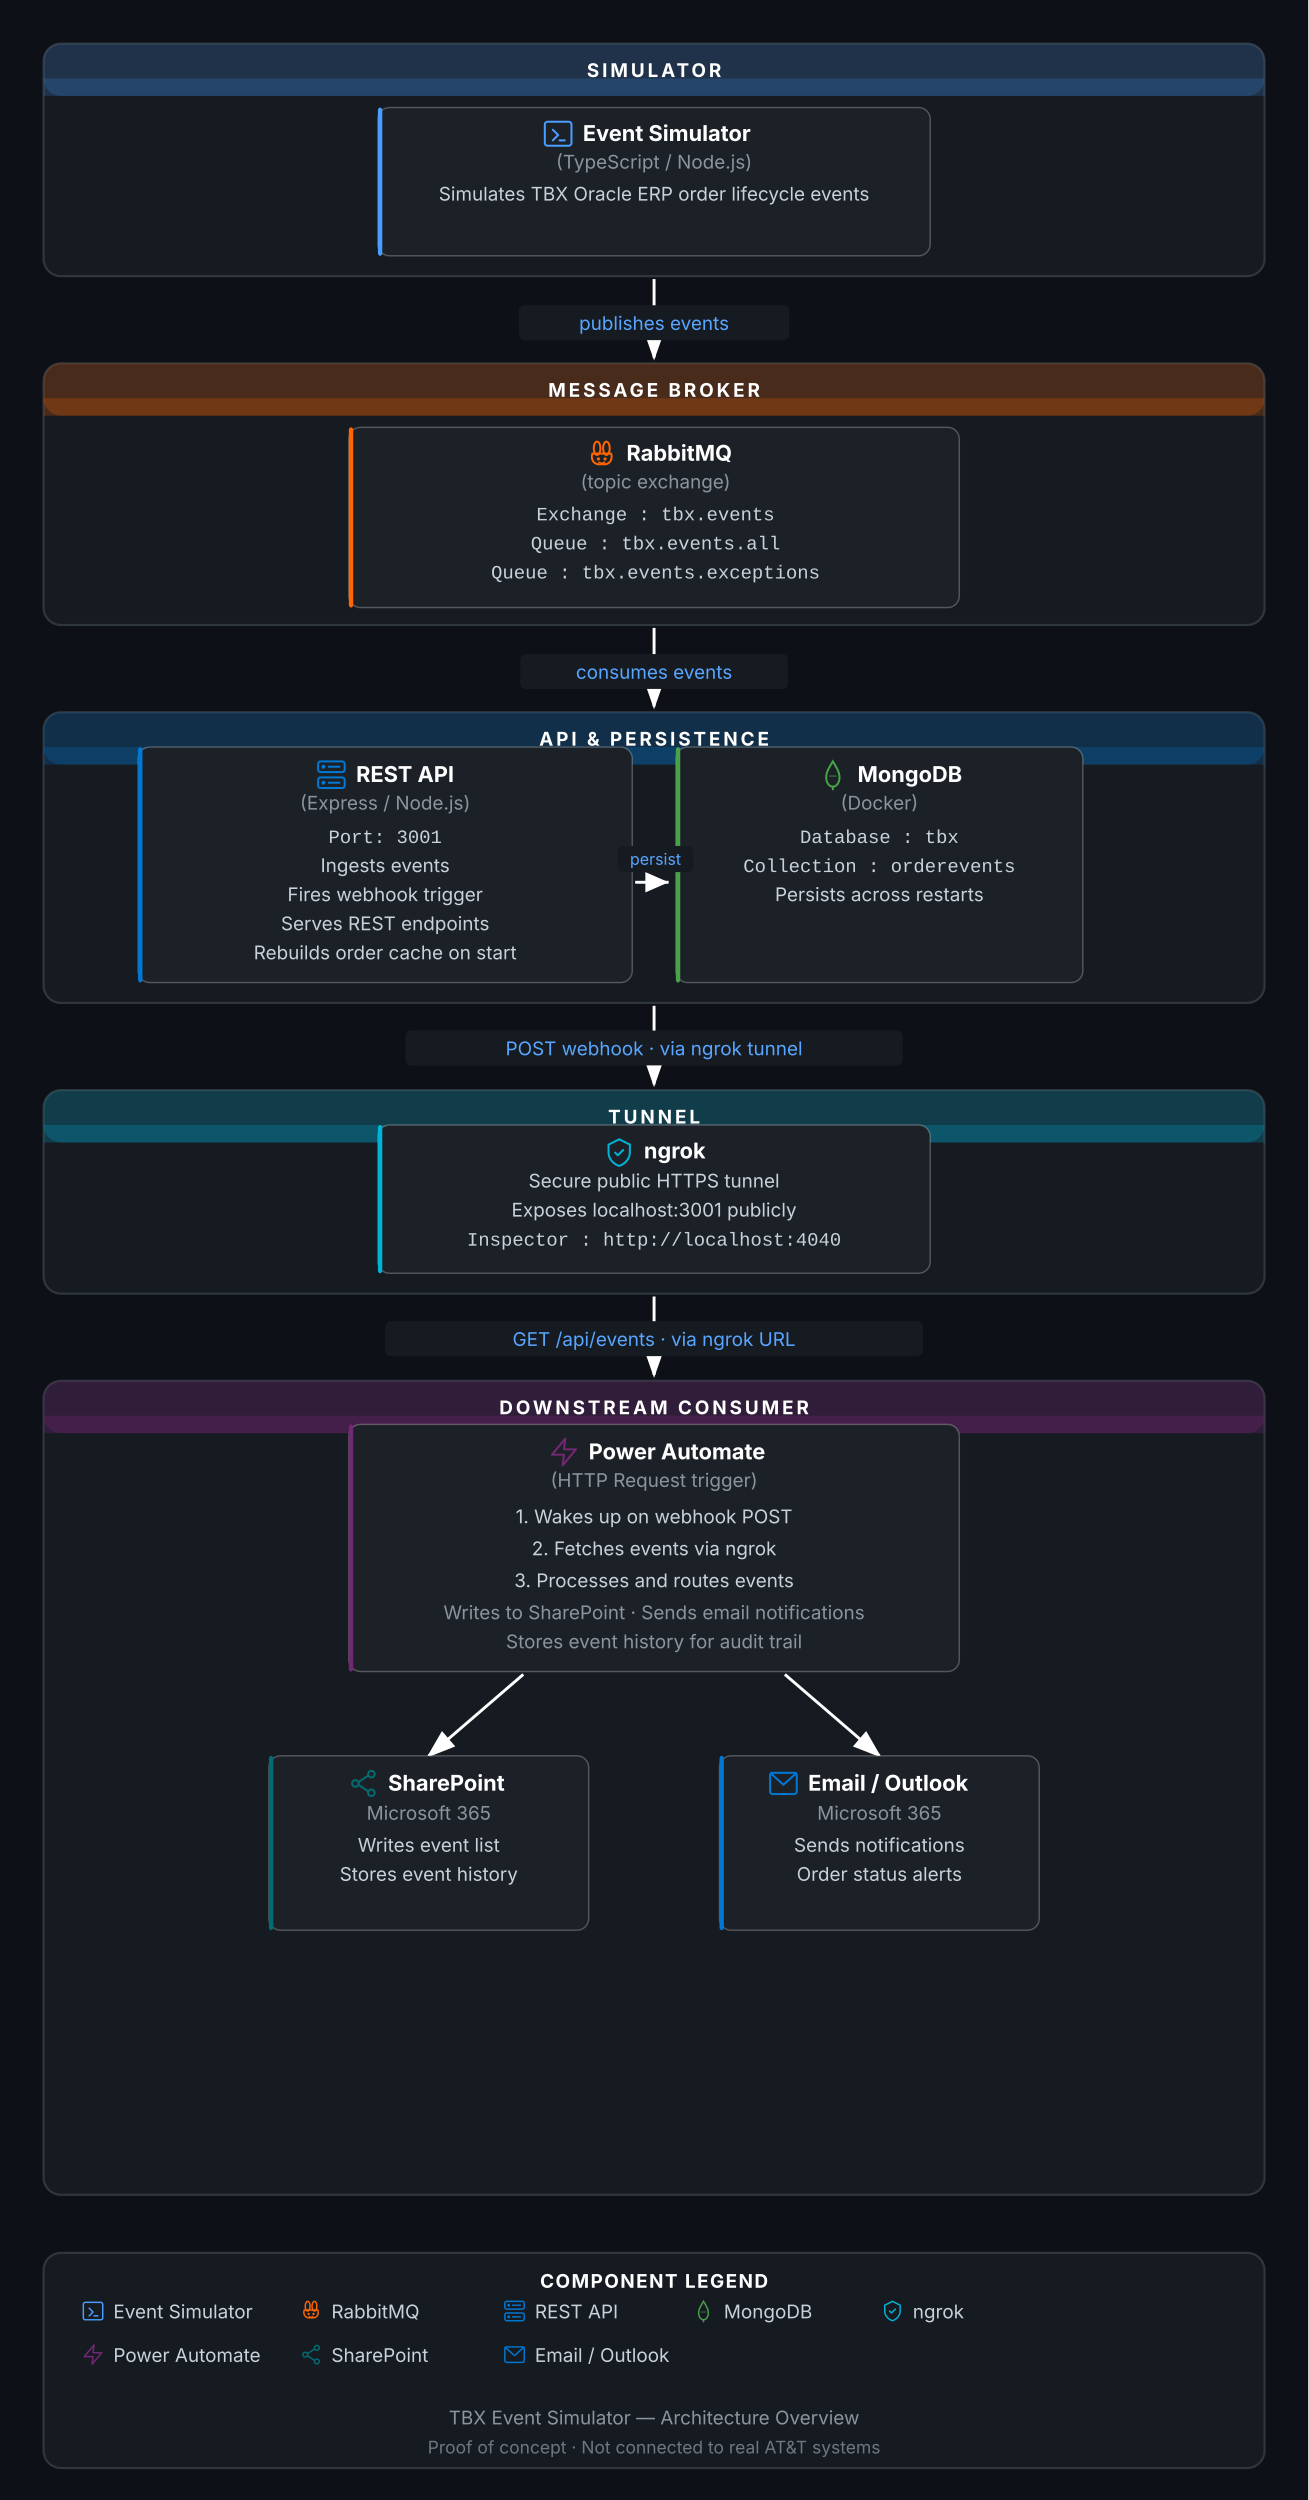
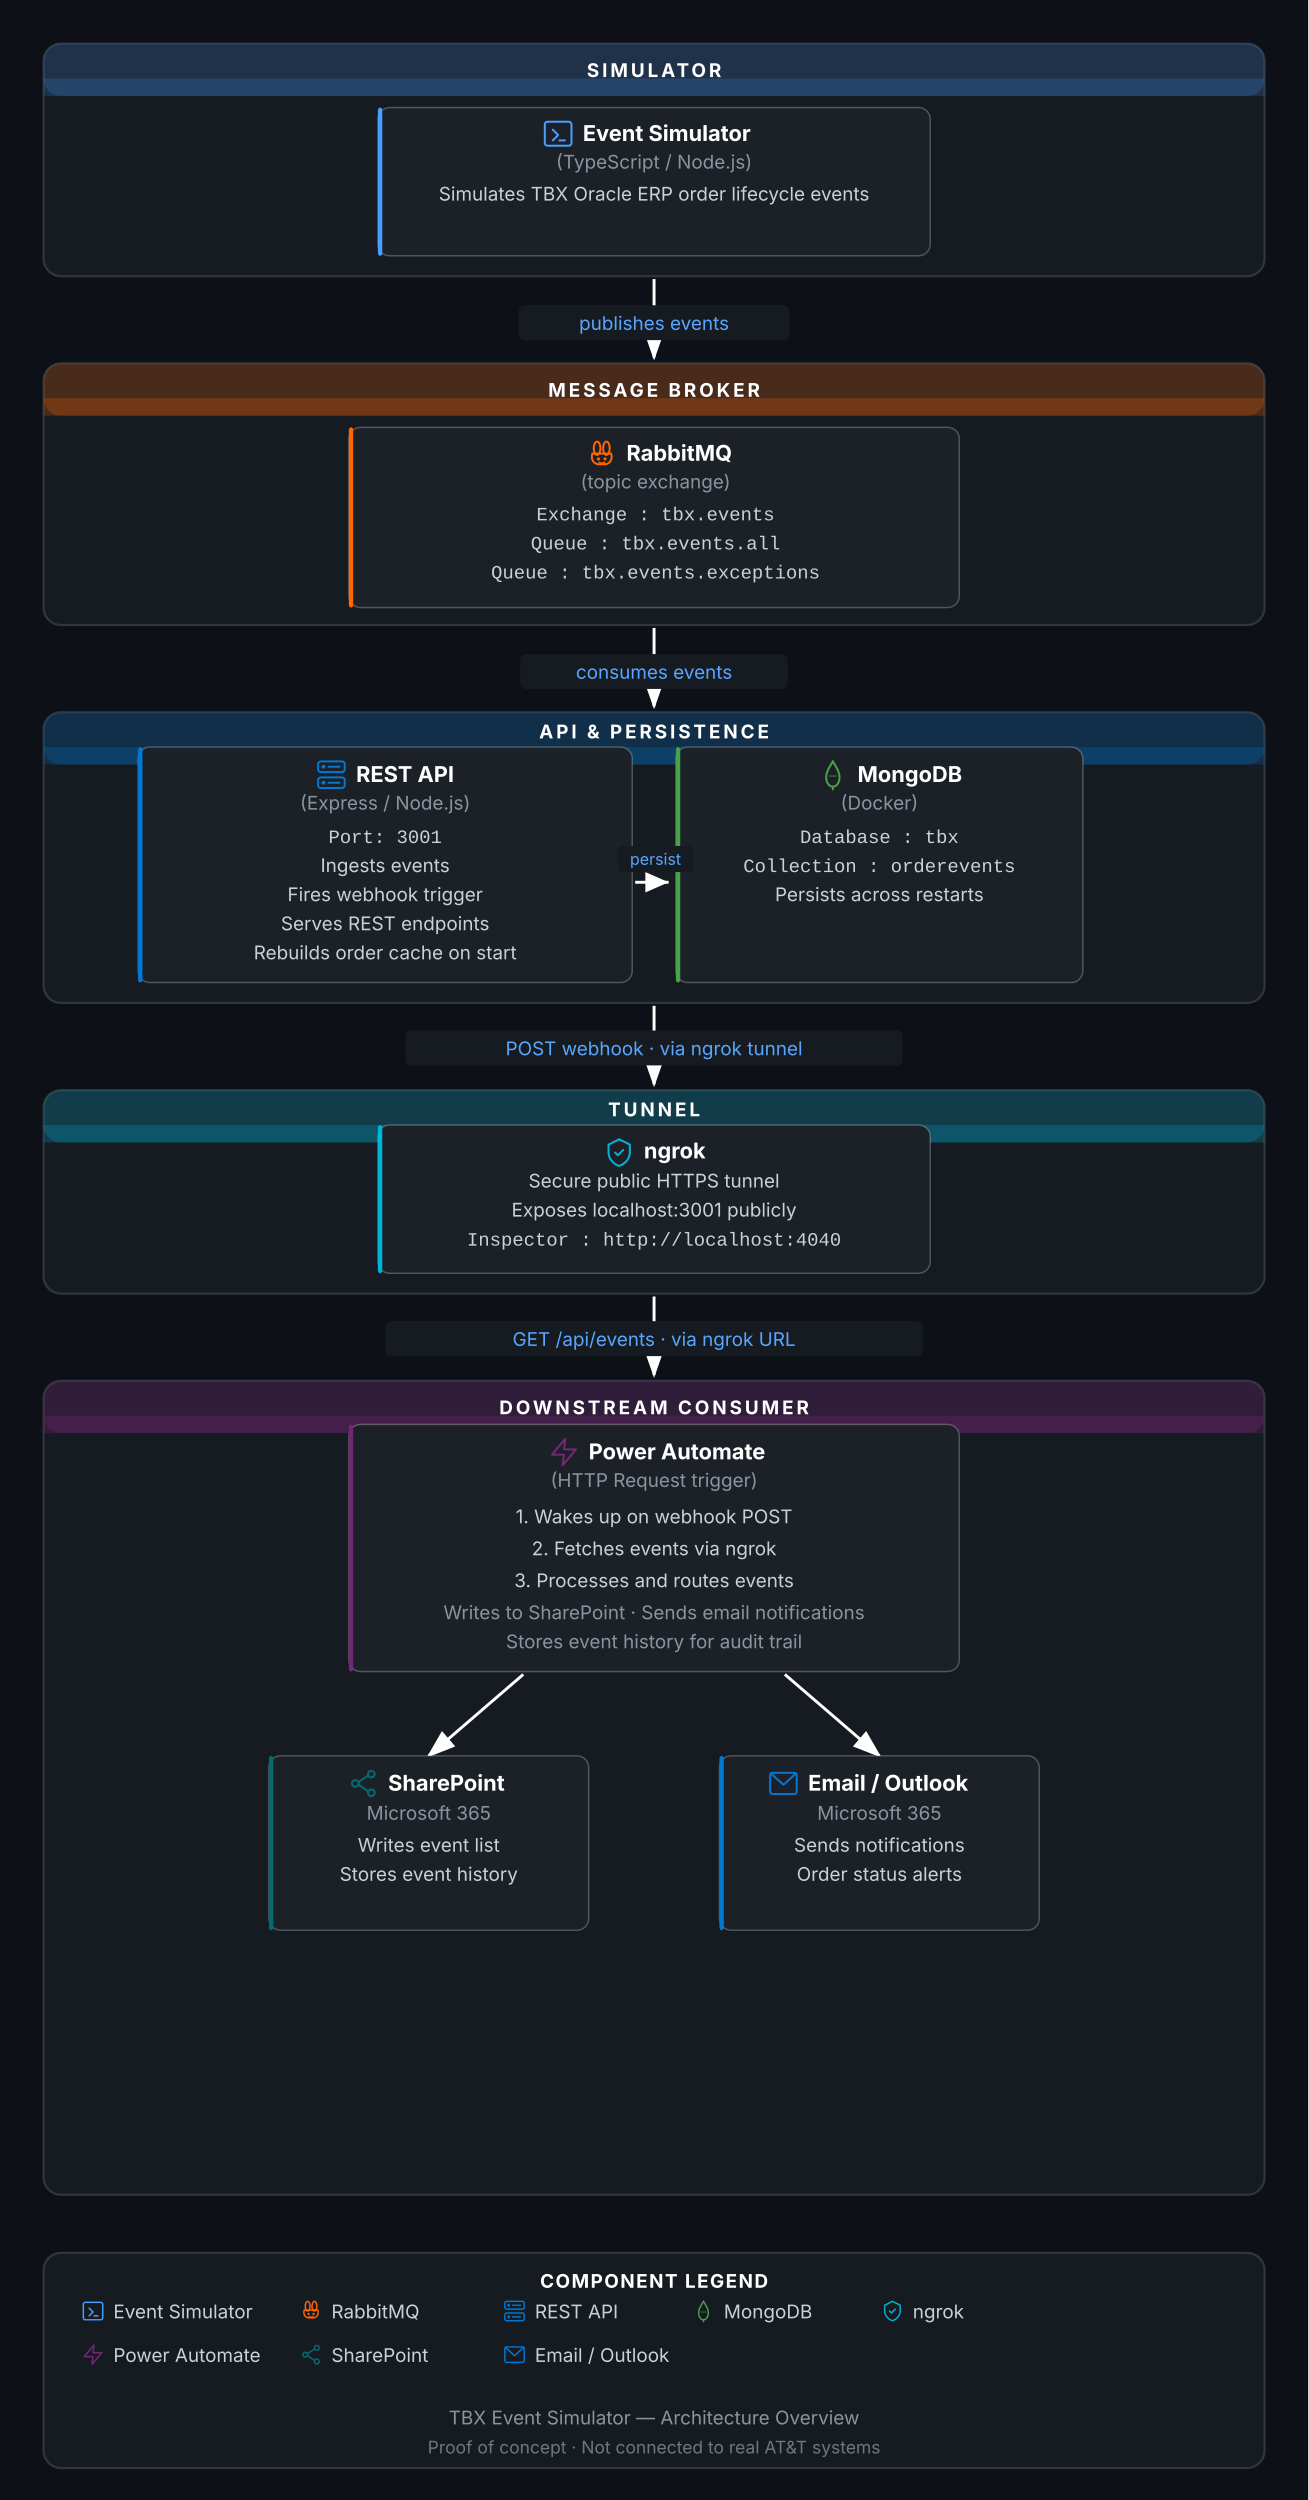
<svg xmlns="http://www.w3.org/2000/svg" viewBox="0 0 900 1720" width="900" height="1720" font-family="'Segoe UI', 'Inter', 'Helvetica Neue', Arial, sans-serif">
  <defs>
    <marker id="arrowDown" markerWidth="10" markerHeight="7" refX="9" refY="3.5" orient="auto">
      <polygon points="0 0, 10 3.5, 0 7" fill="#ffffff" />
    </marker>
    <marker id="arrowRight" markerWidth="8" markerHeight="7" refX="8" refY="3.5" orient="auto">
      <polygon points="0 0, 8 3.5, 0 7" fill="#ffffff" />
    </marker>
    <symbol id="icon-terminal" viewBox="0 0 24 24">
      <rect x="2" y="3" width="20" height="18" rx="2" fill="none" stroke="currentColor" stroke-width="1.5" />
      <polyline points="8,9 12,13 8,17" fill="none" stroke="currentColor" stroke-width="1.5" stroke-linecap="round" stroke-linejoin="round" />
      <line x1="13" y1="17" x2="17" y2="17" stroke="currentColor" stroke-width="1.5" stroke-linecap="round" />
    </symbol>
    <symbol id="icon-rabbit" viewBox="0 0 24 24">
      <ellipse cx="8.5" cy="7" rx="2.5" ry="5" fill="none" stroke="currentColor" stroke-width="1.5" />
      <ellipse cx="15.5" cy="7" rx="2.5" ry="5" fill="none" stroke="currentColor" stroke-width="1.5" />
      <path d="M5 11 C4 13.5 4.5 18 9 19 L15 19 C19.5 18 20 13.5 19 11 Z" fill="none" stroke="currentColor" stroke-width="1.5" />
      <circle cx="9.5" cy="15" r="1.2" fill="currentColor" />
      <circle cx="14.5" cy="15" r="1.2" fill="currentColor" />
      <path d="M10 17.5 Q12 19 14 17.5" fill="none" stroke="currentColor" stroke-width="1.2" stroke-linecap="round" />
    </symbol>
    <symbol id="icon-server" viewBox="0 0 24 24">
      <rect x="2" y="2" width="20" height="8" rx="2" fill="none" stroke="currentColor" stroke-width="1.5" />
      <rect x="2" y="14" width="20" height="8" rx="2" fill="none" stroke="currentColor" stroke-width="1.5" />
      <circle cx="6" cy="6" r="1.5" fill="currentColor" />
      <circle cx="6" cy="18" r="1.5" fill="currentColor" />
      <line x1="10" y1="6" x2="18" y2="6" stroke="currentColor" stroke-width="1.5" stroke-linecap="round" />
      <line x1="10" y1="18" x2="18" y2="18" stroke="currentColor" stroke-width="1.5" stroke-linecap="round" />
    </symbol>
    <symbol id="icon-mongodb" viewBox="0 0 24 24">
      <path d="M12 2 C10 5.5 7 9.5 7 14 C7 17.9 9.2 21 12 21 C14.8 21 17 17.9 17 14 C17 9.5 14 5.5 12 2 Z" fill="none" stroke="currentColor" stroke-width="1.5" />
      <line x1="12" y1="21" x2="12" y2="23" stroke="currentColor" stroke-width="1.5" stroke-linecap="round" />
      <line x1="9.5" y1="13" x2="14.5" y2="13" stroke="currentColor" stroke-width="1" stroke-linecap="round" opacity="0.6" />
    </symbol>
    <symbol id="icon-shield" viewBox="0 0 24 24">
      <path d="M12 2 L4 6 L4 12 C4 16.4 7.4 20.5 12 22 C16.6 20.5 20 16.4 20 12 L20 6 Z" fill="none" stroke="currentColor" stroke-width="1.5" />
      <polyline points="9,12 11,14 15,10" fill="none" stroke="currentColor" stroke-width="1.5" stroke-linecap="round" stroke-linejoin="round" />
    </symbol>
    <symbol id="icon-lightning" viewBox="0 0 24 24">
      <polygon points="13,2 3,14 12,14 11,22 21,10 12,10" fill="none" stroke="currentColor" stroke-width="1.5" stroke-linejoin="round" />
    </symbol>
    <symbol id="icon-sharepoint" viewBox="0 0 24 24">
      <circle cx="18" cy="5" r="2.5" fill="none" stroke="currentColor" stroke-width="1.5" />
      <circle cx="6" cy="12" r="2.5" fill="none" stroke="currentColor" stroke-width="1.5" />
      <circle cx="18" cy="19" r="2.5" fill="none" stroke="currentColor" stroke-width="1.5" />
      <line x1="8.4" y1="10.9" x2="15.6" y2="6.1" stroke="currentColor" stroke-width="1.5" stroke-linecap="round" />
      <line x1="8.4" y1="13.1" x2="15.6" y2="17.9" stroke="currentColor" stroke-width="1.5" stroke-linecap="round" />
    </symbol>
    <symbol id="icon-email" viewBox="0 0 24 24">
      <rect x="2" y="4" width="20" height="16" rx="2" fill="none" stroke="currentColor" stroke-width="1.5" />
      <polyline points="2,4 12,13 22,4" fill="none" stroke="currentColor" stroke-width="1.5" stroke-linejoin="round" />
    </symbol>
  </defs>
  <rect width="900" height="1720" fill="#0d1117" />
  <rect x="30" y="30" width="840" height="160" rx="12" fill="#161b22" stroke="#30363d" stroke-width="1.5" />
  <rect x="30" y="30" width="840" height="36" rx="12" fill="rgba(74,158,255,0.18)" />
  <rect x="30" y="54" width="840" height="12" fill="rgba(74,158,255,0.18)" />
  <text x="450" y="53" text-anchor="middle" font-size="13" font-weight="700" fill="#ffffff" letter-spacing="2">SIMULATOR</text>
  <rect x="260" y="74" width="380" height="102" rx="8" fill="#1c2128" stroke="rgba(255,255,255,0.25)" stroke-width="1" />
  <rect x="260" y="74" width="3" height="102" rx="2" fill="#4a9eff" />
  <use href="#icon-terminal" x="373" y="81" width="22" height="22" color="#4a9eff" />
  <text x="401" y="97" text-anchor="start" font-size="15" font-weight="700" fill="#ffffff">Event Simulator</text>
  <text x="450" y="116" text-anchor="middle" font-size="13" fill="#8b949e">(TypeScript / Node.js)</text>
  <text x="450" y="138" text-anchor="middle" font-size="13" fill="#c9d1d9">Simulates TBX Oracle ERP order lifecycle events</text>
  <line x1="450" y1="192" x2="450" y2="246" stroke="#ffffff" stroke-width="2" marker-end="url(#arrowDown)" />
  <rect x="357" y="210" width="186" height="24" rx="4" fill="#161b22" />
  <text x="450" y="227" text-anchor="middle" font-size="13" fill="#58a6ff">publishes events</text>
  <rect x="30" y="250" width="840" height="180" rx="12" fill="#161b22" stroke="#30363d" stroke-width="1.5" />
  <rect x="30" y="250" width="840" height="36" rx="12" fill="rgba(255,102,0,0.22)" />
  <rect x="30" y="274" width="840" height="12" fill="rgba(255,102,0,0.22)" />
  <text x="450" y="273" text-anchor="middle" font-size="13" font-weight="700" fill="#ffffff" letter-spacing="2">MESSAGE BROKER</text>
  <rect x="240" y="294" width="420" height="124" rx="8" fill="#1c2128" stroke="rgba(255,255,255,0.25)" stroke-width="1" />
  <rect x="240" y="294" width="3" height="124" rx="2" fill="#FF6600" />
  <use href="#icon-rabbit" x="403" y="302" width="22" height="22" color="#FF6600" />
  <text x="431" y="317" text-anchor="start" font-size="15" font-weight="700" fill="#ffffff">RabbitMQ</text>
  <text x="451" y="336" text-anchor="middle" font-size="13" fill="#8b949e">(topic exchange)</text>
  <text x="451" y="358" text-anchor="middle" font-size="13" fill="#c9d1d9" font-family="'Courier New', Courier, monospace">Exchange : tbx.events</text>
  <text x="451" y="378" text-anchor="middle" font-size="13" fill="#c9d1d9" font-family="'Courier New', Courier, monospace">Queue    : tbx.events.all</text>
  <text x="451" y="398" text-anchor="middle" font-size="13" fill="#c9d1d9" font-family="'Courier New', Courier, monospace">Queue    : tbx.events.exceptions</text>
  <line x1="450" y1="432" x2="450" y2="486" stroke="#ffffff" stroke-width="2" marker-end="url(#arrowDown)" />
  <rect x="358" y="450" width="184" height="24" rx="4" fill="#161b22" />
  <text x="450" y="467" text-anchor="middle" font-size="13" fill="#58a6ff">consumes events</text>
  <rect x="30" y="490" width="840" height="200" rx="12" fill="#161b22" stroke="#30363d" stroke-width="1.5" />
  <rect x="30" y="490" width="840" height="36" rx="12" fill="rgba(0,120,212,0.22)" />
  <rect x="30" y="514" width="840" height="12" fill="rgba(0,120,212,0.22)" />
-   <text x="450" y="513" text-anchor="middle" font-size="13" font-weight="700" fill="#ffffff" letter-spacing="2">API &amp; PERSISTENCE</text>
+   <text x="450" y="508" text-anchor="middle" font-size="13" font-weight="700" fill="#ffffff" letter-spacing="2">API &amp; PERSISTENCE</text>
  <rect x="95" y="514" width="340" height="162" rx="8" fill="#1c2128" stroke="rgba(255,255,255,0.25)" stroke-width="1" />
  <rect x="95" y="514" width="3" height="162" rx="2" fill="#0078d4" />
  <use href="#icon-server" x="217" y="522" width="22" height="22" color="#0078d4" />
  <text x="245" y="538" text-anchor="start" font-size="15" font-weight="700" fill="#ffffff">REST API</text>
  <text x="265" y="557" text-anchor="middle" font-size="13" fill="#8b949e">(Express / Node.js)</text>
  <text x="265" y="580" text-anchor="middle" font-size="13" fill="#c9d1d9" font-family="'Courier New', Courier, monospace">Port: 3001</text>
  <text x="265" y="600" text-anchor="middle" font-size="13" fill="#c9d1d9">Ingests events</text>
  <text x="265" y="620" text-anchor="middle" font-size="13" fill="#c9d1d9">Fires webhook trigger</text>
  <text x="265" y="640" text-anchor="middle" font-size="13" fill="#c9d1d9">Serves REST endpoints</text>
  <text x="265" y="660" text-anchor="middle" font-size="13" fill="#c9d1d9">Rebuilds order cache on start</text>
  <rect x="465" y="514" width="280" height="162" rx="8" fill="#1c2128" stroke="rgba(255,255,255,0.25)" stroke-width="1" />
  <rect x="465" y="514" width="3" height="162" rx="2" fill="#47A248" />
  <use href="#icon-mongodb" x="562" y="522" width="22" height="22" color="#47A248" />
  <text x="590" y="538" text-anchor="start" font-size="15" font-weight="700" fill="#ffffff">MongoDB</text>
  <text x="605" y="557" text-anchor="middle" font-size="13" fill="#8b949e">(Docker)</text>
  <text x="605" y="580" text-anchor="middle" font-size="13" fill="#c9d1d9" font-family="'Courier New', Courier, monospace">Database   : tbx</text>
  <text x="605" y="600" text-anchor="middle" font-size="13" fill="#c9d1d9" font-family="'Courier New', Courier, monospace">Collection : orderevents</text>
  <text x="605" y="620" text-anchor="middle" font-size="13" fill="#c9d1d9">Persists across restarts</text>
  <rect x="425" y="582" width="52" height="18" rx="3" fill="#161b22" />
  <text x="451" y="595" text-anchor="middle" font-size="11" fill="#58a6ff">persist</text>
  <line x1="437" y1="607" x2="460" y2="607" stroke="#ffffff" stroke-width="2" marker-end="url(#arrowRight)" />
  <line x1="450" y1="692" x2="450" y2="746" stroke="#ffffff" stroke-width="2" marker-end="url(#arrowDown)" />
  <rect x="279" y="709" width="342" height="24" rx="4" fill="#161b22" />
  <text x="450" y="726" text-anchor="middle" font-size="13" fill="#58a6ff">POST webhook · via ngrok tunnel</text>
  <rect x="30" y="750" width="840" height="140" rx="12" fill="#161b22" stroke="#30363d" stroke-width="1.5" />
  <rect x="30" y="750" width="840" height="36" rx="12" fill="rgba(0,180,216,0.22)" />
  <rect x="30" y="774" width="840" height="12" fill="rgba(0,180,216,0.22)" />
-   <text x="450" y="773" text-anchor="middle" font-size="13" font-weight="700" fill="#ffffff" letter-spacing="2">TUNNEL</text>
+   <text x="450" y="768" text-anchor="middle" font-size="13" font-weight="700" fill="#ffffff" letter-spacing="2">TUNNEL</text>
  <rect x="260" y="774" width="380" height="102" rx="8" fill="#1c2128" stroke="rgba(255,255,255,0.25)" stroke-width="1" />
  <rect x="260" y="774" width="3" height="102" rx="2" fill="#00b4d8" />
  <use href="#icon-shield" x="415" y="782" width="22" height="22" color="#00b4d8" />
  <text x="443" y="797" text-anchor="start" font-size="15" font-weight="700" fill="#ffffff">ngrok</text>
  <text x="450" y="817" text-anchor="middle" font-size="13" fill="#c9d1d9">Secure public HTTPS tunnel</text>
  <text x="450" y="837" text-anchor="middle" font-size="13" fill="#c9d1d9">Exposes localhost:3001 publicly</text>
  <text x="450" y="857" text-anchor="middle" font-size="13" fill="#c9d1d9" font-family="'Courier New', Courier, monospace">Inspector : http://localhost:4040</text>
  <line x1="450" y1="892" x2="450" y2="946" stroke="#ffffff" stroke-width="2" marker-end="url(#arrowDown)" />
  <rect x="265" y="909" width="370" height="24" rx="4" fill="#161b22" />
  <text x="450" y="926" text-anchor="middle" font-size="13" fill="#58a6ff">GET /api/events · via ngrok URL</text>
  <rect x="30" y="950" width="840" height="560" rx="12" fill="#161b22" stroke="#30363d" stroke-width="1.5" />
  <rect x="30" y="950" width="840" height="36" rx="12" fill="rgba(116,39,116,0.28)" />
  <rect x="30" y="974" width="840" height="12" fill="rgba(116,39,116,0.28)" />
  <text x="450" y="973" text-anchor="middle" font-size="13" font-weight="700" fill="#ffffff" letter-spacing="2">DOWNSTREAM CONSUMER</text>
  <rect x="240" y="980" width="420" height="170" rx="8" fill="#1c2128" stroke="rgba(255,255,255,0.25)" stroke-width="1" />
  <rect x="240" y="980" width="3" height="170" rx="2" fill="#742774" />
  <use href="#icon-lightning" x="377" y="988" width="22" height="22" color="#742774" />
  <text x="405" y="1004" text-anchor="start" font-size="15" font-weight="700" fill="#ffffff">Power Automate</text>
  <text x="450" y="1023" text-anchor="middle" font-size="13" fill="#8b949e">(HTTP Request trigger)</text>
  <text x="450" y="1048" text-anchor="middle" font-size="13" fill="#c9d1d9">1. Wakes up on webhook POST</text>
  <text x="450" y="1070" text-anchor="middle" font-size="13" fill="#c9d1d9">2. Fetches events via ngrok</text>
  <text x="450" y="1092" text-anchor="middle" font-size="13" fill="#c9d1d9">3. Processes and routes events</text>
  <text x="450" y="1114" text-anchor="middle" font-size="13" fill="#8b949e">Writes to SharePoint · Sends email notifications</text>
  <text x="450" y="1134" text-anchor="middle" font-size="13" fill="#8b949e">Stores event history for audit trail</text>
  <line x1="360" y1="1152" x2="295" y2="1208" stroke="#ffffff" stroke-width="2" marker-end="url(#arrowDown)" />
  <line x1="540" y1="1152" x2="605" y2="1208" stroke="#ffffff" stroke-width="2" marker-end="url(#arrowDown)" />
  <rect x="185" y="1208" width="220" height="120" rx="8" fill="#1c2128" stroke="rgba(255,255,255,0.25)" stroke-width="1" />
  <rect x="185" y="1208" width="3" height="120" rx="2" fill="#036c70" />
  <use href="#icon-sharepoint" x="239" y="1216" width="22" height="22" color="#036c70" />
  <text x="267" y="1232" text-anchor="start" font-size="15" font-weight="700" fill="#ffffff">SharePoint</text>
  <text x="295" y="1252" text-anchor="middle" font-size="13" fill="#8b949e">Microsoft 365</text>
  <text x="295" y="1274" text-anchor="middle" font-size="13" fill="#c9d1d9">Writes event list</text>
  <text x="295" y="1294" text-anchor="middle" font-size="13" fill="#c9d1d9">Stores event history</text>
  <rect x="495" y="1208" width="220" height="120" rx="8" fill="#1c2128" stroke="rgba(255,255,255,0.25)" stroke-width="1" />
  <rect x="495" y="1208" width="3" height="120" rx="2" fill="#0078d4" />
  <use href="#icon-email" x="528" y="1216" width="22" height="22" color="#0078d4" />
  <text x="556" y="1232" text-anchor="start" font-size="15" font-weight="700" fill="#ffffff">Email / Outlook</text>
  <text x="605" y="1252" text-anchor="middle" font-size="13" fill="#8b949e">Microsoft 365</text>
  <text x="605" y="1274" text-anchor="middle" font-size="13" fill="#c9d1d9">Sends notifications</text>
  <text x="605" y="1294" text-anchor="middle" font-size="13" fill="#c9d1d9">Order status alerts</text>
  <rect x="30" y="1550" width="840" height="148" rx="12" fill="#161b22" stroke="#30363d" stroke-width="1.5" />
  <text x="450" y="1574" text-anchor="middle" font-size="13" font-weight="700" fill="#ffffff" letter-spacing="1">COMPONENT LEGEND</text>
  <use href="#icon-terminal" x="56" y="1582" width="16" height="16" color="#4a9eff" />
  <text x="78" y="1595" font-size="13" fill="#c9d1d9">Event Simulator</text>
  <use href="#icon-rabbit" x="206" y="1582" width="16" height="16" color="#FF6600" />
  <text x="228" y="1595" font-size="13" fill="#c9d1d9">RabbitMQ</text>
  <use href="#icon-server" x="346" y="1582" width="16" height="16" color="#0078d4" />
  <text x="368" y="1595" font-size="13" fill="#c9d1d9">REST API</text>
  <use href="#icon-mongodb" x="476" y="1582" width="16" height="16" color="#47A248" />
  <text x="498" y="1595" font-size="13" fill="#c9d1d9">MongoDB</text>
  <use href="#icon-shield" x="606" y="1582" width="16" height="16" color="#00b4d8" />
  <text x="628" y="1595" font-size="13" fill="#c9d1d9">ngrok</text>
  <use href="#icon-lightning" x="56" y="1612" width="16" height="16" color="#742774" />
  <text x="78" y="1625" font-size="13" fill="#c9d1d9">Power Automate</text>
  <use href="#icon-sharepoint" x="206" y="1612" width="16" height="16" color="#036c70" />
  <text x="228" y="1625" font-size="13" fill="#c9d1d9">SharePoint</text>
  <use href="#icon-email" x="346" y="1612" width="16" height="16" color="#0078d4" />
  <text x="368" y="1625" font-size="13" fill="#c9d1d9">Email / Outlook</text>
  <text x="450" y="1668" text-anchor="middle" font-size="13" fill="#8b949e">TBX Event Simulator — Architecture Overview</text>
  <text x="450" y="1688" text-anchor="middle" font-size="12" fill="#6e7681">Proof of concept · Not connected to real AT&amp;T systems</text>
</svg>
